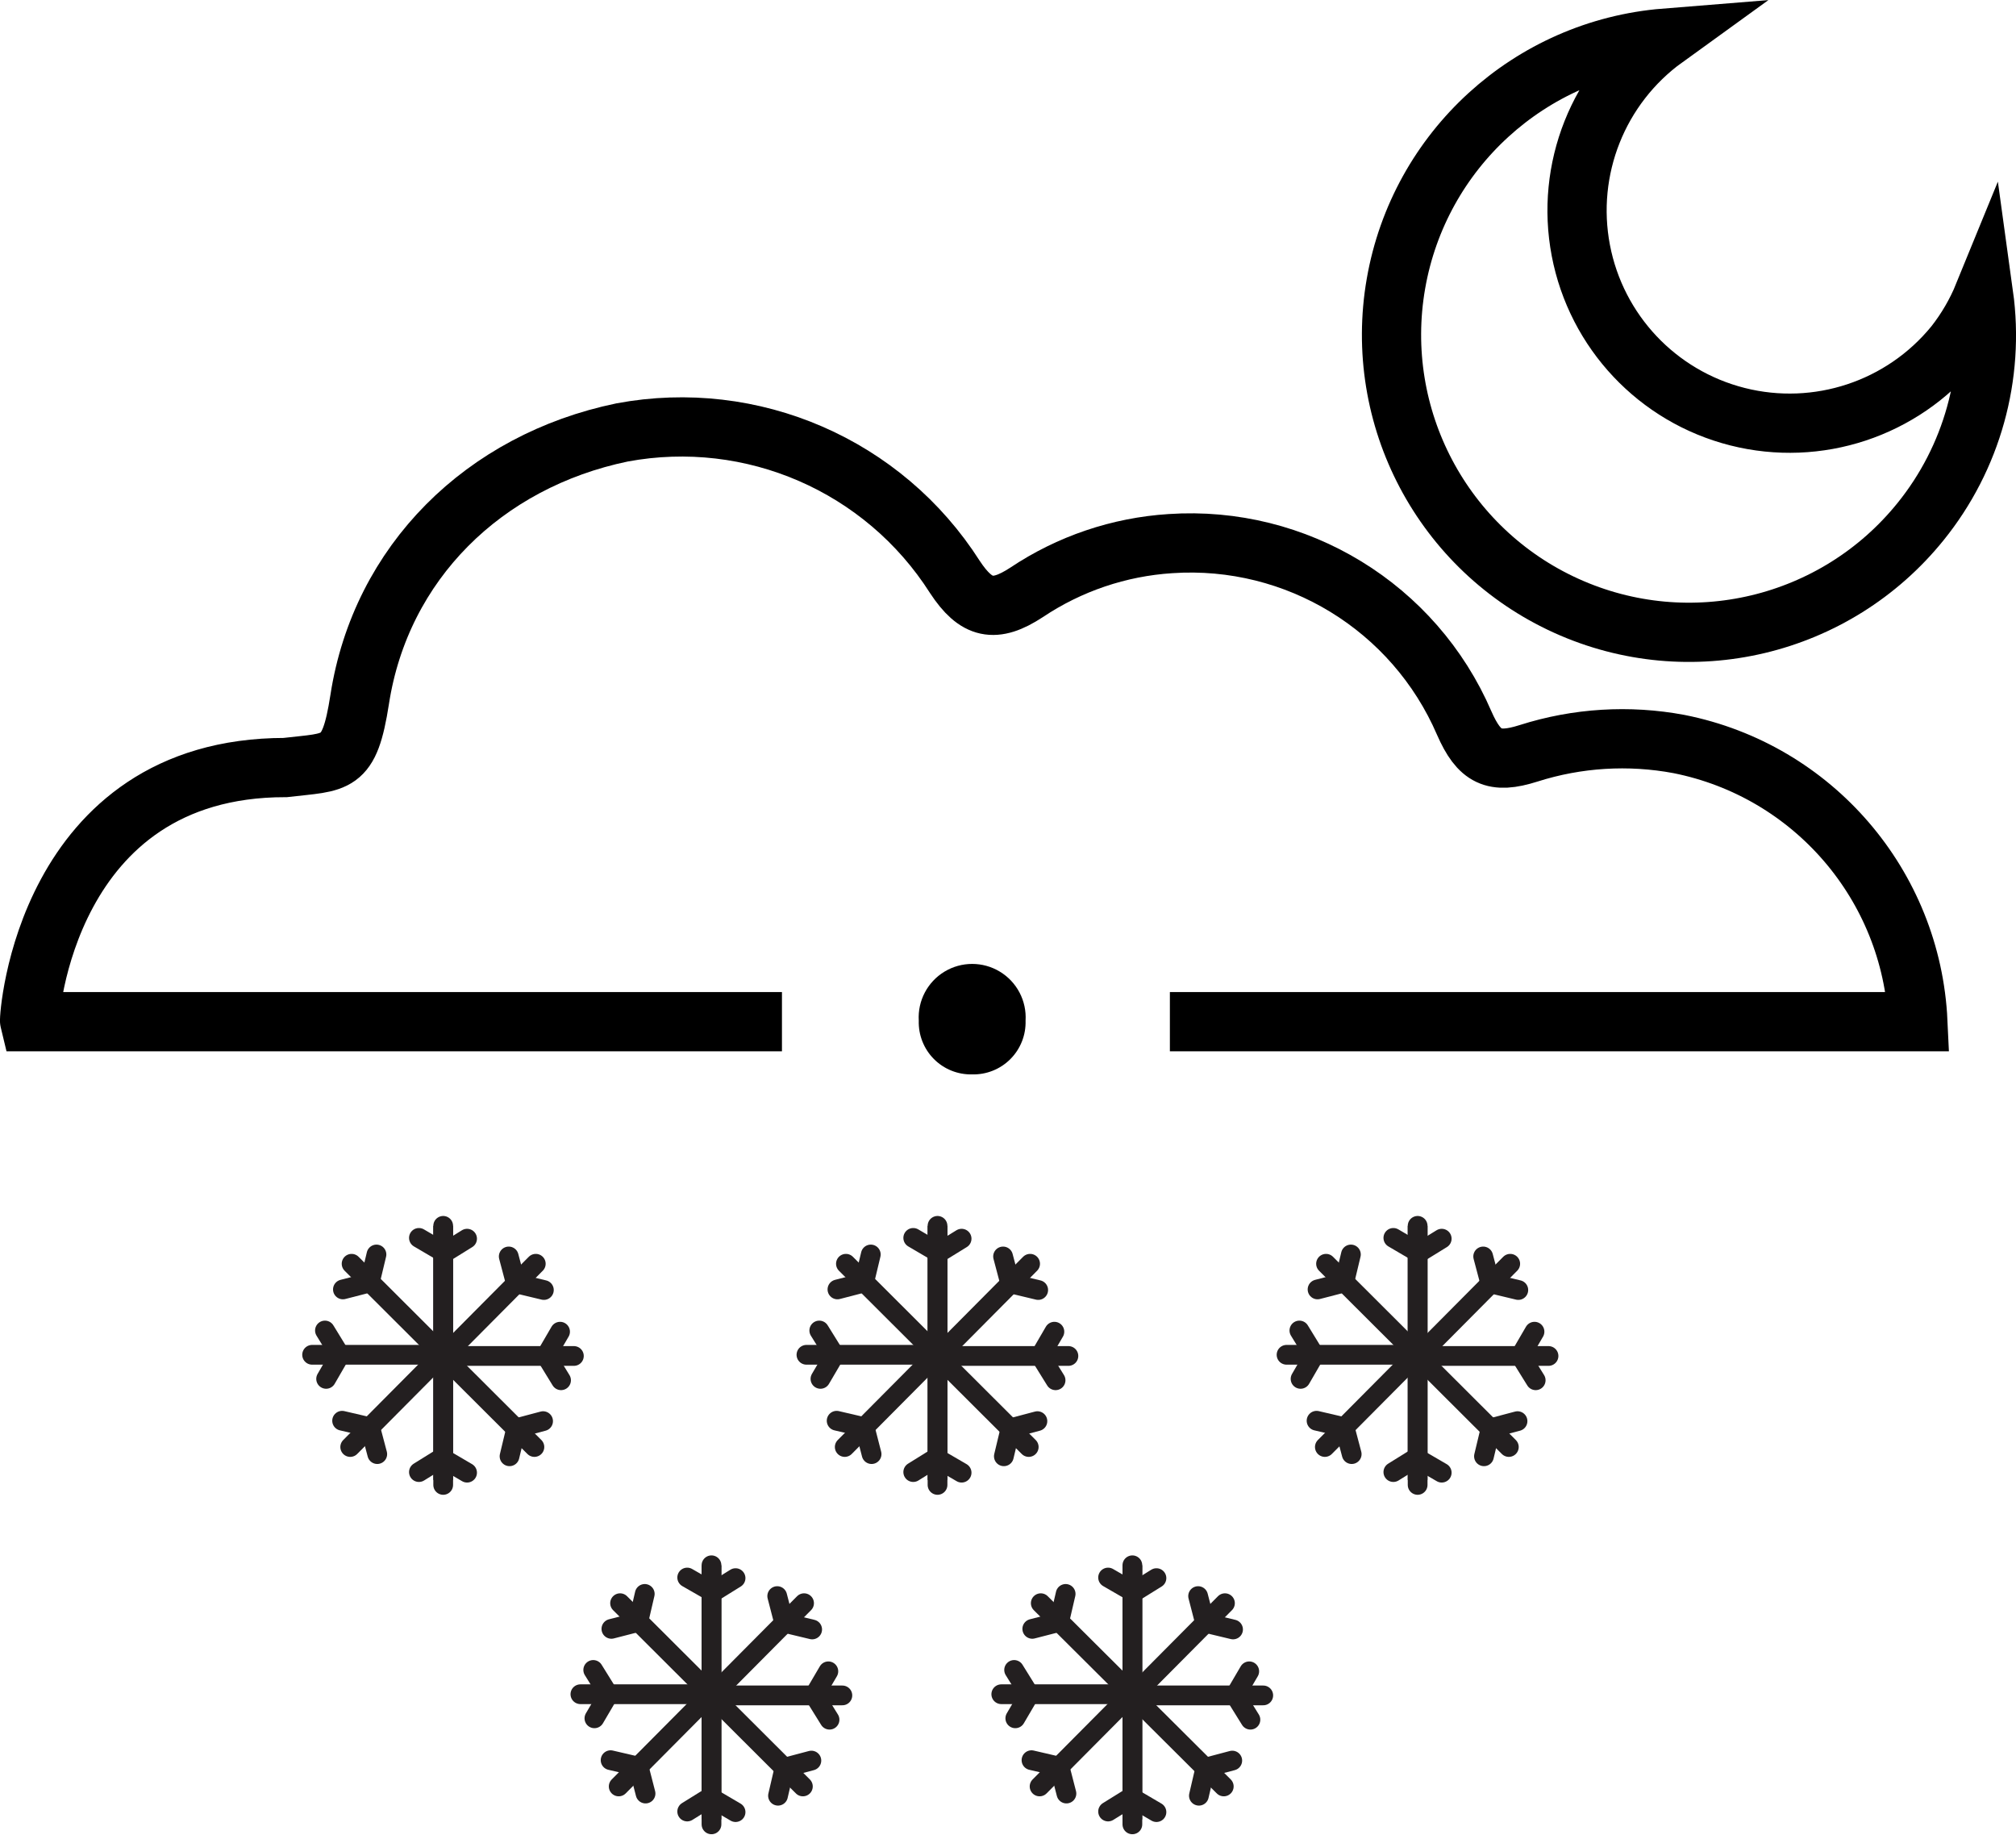
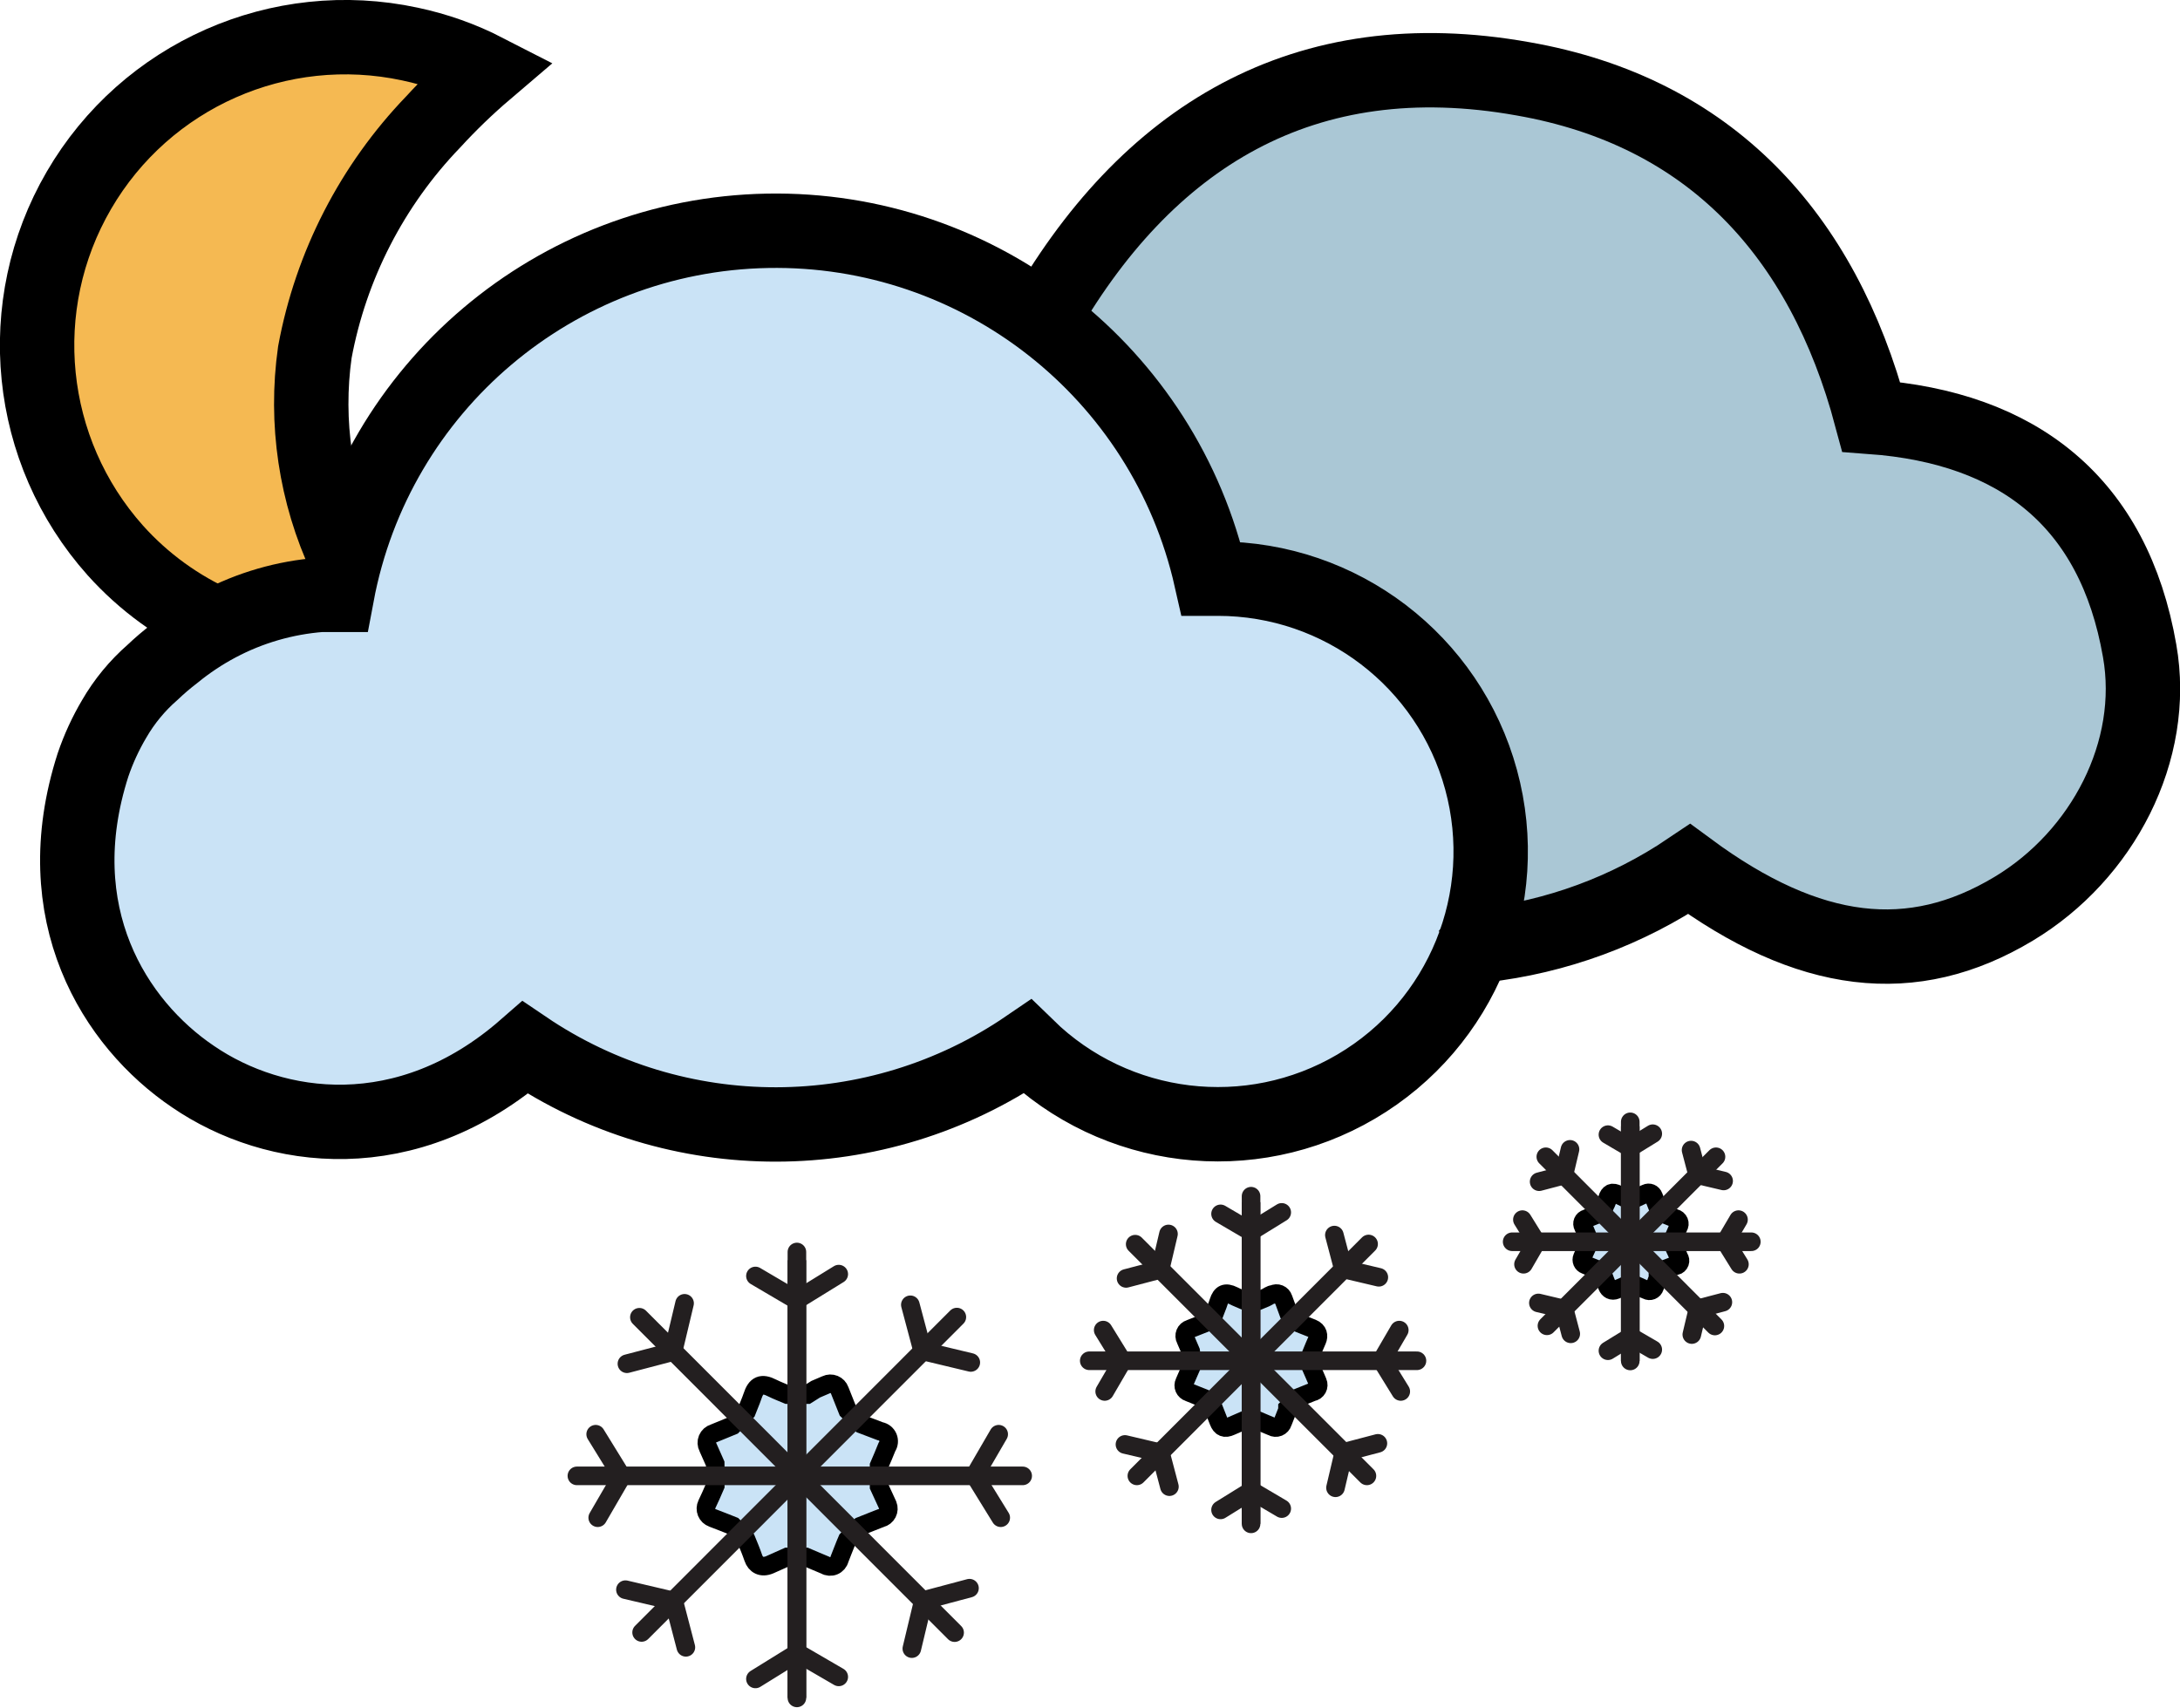
- <svg xmlns="http://www.w3.org/2000/svg" viewBox="0 0 102.12 92.89">
+ <svg xmlns="http://www.w3.org/2000/svg" viewBox="0 0 117.22 91.81">
  <defs>
-     <style>.cls-1,.cls-2,.cls-3{fill:none;stroke-miterlimit:10;}.cls-1,.cls-2{stroke:#231f20;}.cls-1{stroke-linecap:round;}.cls-3{stroke:#000;stroke-width:3px;}</style>
+     <style>.cls-1{fill:#cae3f6;}.cls-2{fill:#f5b952;}.cls-3{fill:#aac7d5;}.cls-4,.cls-5,.cls-6,.cls-7{fill:none;stroke-miterlimit:10;}.cls-4,.cls-7{stroke:#000;}.cls-5,.cls-6{stroke:#231f20;}.cls-6{stroke-linecap:round;}.cls-7{stroke-width:4px;}</style>
  </defs>
  <g id="Layer_2" data-name="Layer 2">
    <g id="Layer_1-2" data-name="Layer 1">
-       <line class="cls-1" x1="47.46" y1="63.5" x2="48.71" y2="62.73" />
-       <line class="cls-1" x1="48.71" y1="74.58" x2="47.49" y2="73.87" />
-       <line class="cls-1" x1="47.49" y1="68.67" x2="52.11" y2="73.28" />
-       <polyline class="cls-1" points="52.55 71.97 51.19 72.33 50.85 73.75" />
-       <line class="cls-1" x1="52.18" y1="64" x2="47.47" y2="68.74" />
-       <polyline class="cls-1" points="50.81 63.63 51.17 64.99 52.59 65.33" />
-       <line class="cls-1" x1="54.12" y1="68.67" x2="47.49" y2="68.67" />
-       <polyline class="cls-1" points="53.41 67.44 52.7 68.66 53.47 69.9" />
-       <line class="cls-2" x1="47.49" y1="74.95" x2="47.49" y2="62.08" />
-       <line class="cls-1" x1="47.49" y1="75.2" x2="47.49" y2="62.08" />
-       <line class="cls-1" x1="47.5" y1="73.78" x2="46.26" y2="74.55" />
-       <line class="cls-1" x1="46.26" y1="62.69" x2="47.47" y2="63.4" />
-       <line class="cls-1" x1="47.47" y1="68.61" x2="42.85" y2="64" />
-       <polyline class="cls-1" points="42.42 65.3 43.77 64.95 44.11 63.53" />
-       <line class="cls-1" x1="42.79" y1="73.28" x2="47.5" y2="68.54" />
-       <polyline class="cls-1" points="44.15 73.64 43.8 72.28 42.38 71.95" />
-       <line class="cls-1" x1="40.85" y1="68.61" x2="47.47" y2="68.61" />
-       <polyline class="cls-1" points="41.56 69.83 42.27 68.62 41.5 67.38" />
-       <line class="cls-1" x1="22.42" y1="63.5" x2="23.66" y2="62.73" />
-       <line class="cls-1" x1="23.66" y1="74.58" x2="22.45" y2="73.87" />
-       <line class="cls-1" x1="22.45" y1="68.67" x2="27.07" y2="73.28" />
-       <polyline class="cls-1" points="27.51 71.97 26.15 72.33 25.81 73.75" />
-       <line class="cls-1" x1="27.14" y1="64" x2="22.43" y2="68.74" />
-       <polyline class="cls-1" points="25.77 63.63 26.13 64.99 27.55 65.33" />
-       <line class="cls-1" x1="29.07" y1="68.67" x2="22.45" y2="68.67" />
-       <polyline class="cls-1" points="28.37 67.44 27.66 68.66 28.42 69.9" />
-       <line class="cls-2" x1="22.45" y1="74.95" x2="22.45" y2="62.08" />
-       <line class="cls-1" x1="22.45" y1="75.2" x2="22.45" y2="62.08" />
-       <line class="cls-1" x1="22.46" y1="73.78" x2="21.22" y2="74.55" />
-       <line class="cls-1" x1="21.22" y1="62.69" x2="22.43" y2="63.4" />
-       <line class="cls-1" x1="22.43" y1="68.61" x2="17.81" y2="64" />
-       <polyline class="cls-1" points="17.37 65.3 18.73 64.95 19.07 63.53" />
-       <line class="cls-1" x1="17.74" y1="73.28" x2="22.45" y2="68.54" />
-       <polyline class="cls-1" points="19.11 73.64 18.75 72.28 17.33 71.95" />
-       <line class="cls-1" x1="15.81" y1="68.61" x2="22.43" y2="68.61" />
-       <polyline class="cls-1" points="16.52 69.83 17.22 68.62 16.46 67.38" />
-       <line class="cls-1" x1="71.78" y1="63.5" x2="73.03" y2="62.73" />
-       <line class="cls-1" x1="73.03" y1="74.58" x2="71.81" y2="73.87" />
-       <line class="cls-1" x1="71.81" y1="68.67" x2="76.43" y2="73.28" />
-       <polyline class="cls-1" points="76.87 71.97 75.51 72.33 75.17 73.75" />
-       <line class="cls-1" x1="76.5" y1="64" x2="71.79" y2="68.74" />
-       <polyline class="cls-1" points="75.13 63.63 75.49 64.99 76.91 65.33" />
-       <line class="cls-1" x1="78.44" y1="68.67" x2="71.81" y2="68.67" />
-       <polyline class="cls-1" points="77.73 67.44 77.02 68.66 77.79 69.9" />
-       <line class="cls-2" x1="71.81" y1="74.95" x2="71.81" y2="62.08" />
-       <line class="cls-1" x1="71.81" y1="75.2" x2="71.81" y2="62.08" />
-       <line class="cls-1" x1="71.82" y1="73.78" x2="70.58" y2="74.55" />
-       <line class="cls-1" x1="70.58" y1="62.69" x2="71.79" y2="63.4" />
-       <line class="cls-1" x1="71.79" y1="68.61" x2="67.17" y2="64" />
-       <polyline class="cls-1" points="66.74 65.3 68.09 64.95 68.43 63.53" />
-       <line class="cls-1" x1="67.11" y1="73.28" x2="71.82" y2="68.54" />
-       <polyline class="cls-1" points="68.47 73.64 68.11 72.28 66.69 71.95" />
-       <line class="cls-1" x1="65.17" y1="68.61" x2="71.79" y2="68.61" />
-       <polyline class="cls-1" points="65.88 69.83 66.58 68.62 65.82 67.38" />
-       <line class="cls-1" x1="57.34" y1="80.69" x2="58.58" y2="79.92" />
-       <line class="cls-1" x1="58.58" y1="91.77" x2="57.37" y2="91.06" />
-       <line class="cls-1" x1="57.36" y1="85.86" x2="61.99" y2="90.47" />
-       <polyline class="cls-1" points="62.42 89.16 61.06 89.52 60.73 90.94" />
-       <line class="cls-1" x1="62.05" y1="81.19" x2="57.34" y2="85.93" />
-       <polyline class="cls-1" points="60.69 80.83 61.04 82.18 62.46 82.52" />
-       <line class="cls-1" x1="63.99" y1="85.86" x2="57.36" y2="85.86" />
-       <polyline class="cls-1" points="63.28 84.64 62.57 85.85 63.34 87.09" />
-       <line class="cls-2" x1="57.36" y1="92.14" x2="57.36" y2="79.27" />
-       <line class="cls-1" x1="57.36" y1="92.39" x2="57.36" y2="79.27" />
-       <line class="cls-1" x1="57.37" y1="90.97" x2="56.13" y2="91.74" />
-       <line class="cls-1" x1="56.13" y1="79.89" x2="57.34" y2="80.59" />
-       <line class="cls-1" x1="57.35" y1="85.8" x2="52.72" y2="81.19" />
-       <polyline class="cls-1" points="52.29 82.49 53.65 82.14 53.98 80.72" />
-       <line class="cls-1" x1="52.66" y1="90.47" x2="57.37" y2="85.73" />
-       <polyline class="cls-1" points="54.02 90.83 53.67 89.47 52.25 89.14" />
-       <line class="cls-1" x1="50.72" y1="85.8" x2="57.35" y2="85.8" />
-       <polyline class="cls-1" points="51.43 87.02 52.14 85.81 51.37 84.57" />
-       <line class="cls-1" x1="36.02" y1="80.69" x2="37.26" y2="79.92" />
-       <line class="cls-1" x1="37.26" y1="91.77" x2="36.05" y2="91.06" />
-       <line class="cls-1" x1="36.05" y1="85.86" x2="40.67" y2="90.47" />
-       <polyline class="cls-1" points="41.1 89.16 39.74 89.52 39.41 90.94" />
-       <line class="cls-1" x1="40.73" y1="81.19" x2="36.02" y2="85.93" />
-       <polyline class="cls-1" points="39.37 80.83 39.72 82.18 41.14 82.52" />
-       <line class="cls-1" x1="42.67" y1="85.86" x2="36.05" y2="85.86" />
-       <polyline class="cls-1" points="41.96 84.64 41.25 85.85 42.02 87.09" />
-       <line class="cls-2" x1="36.04" y1="92.14" x2="36.04" y2="79.27" />
-       <line class="cls-1" x1="36.04" y1="92.39" x2="36.04" y2="79.27" />
-       <line class="cls-1" x1="36.05" y1="90.97" x2="34.81" y2="91.74" />
-       <line class="cls-1" x1="34.81" y1="79.89" x2="36.03" y2="80.59" />
-       <line class="cls-1" x1="36.03" y1="85.8" x2="31.41" y2="81.19" />
-       <polyline class="cls-1" points="30.97 82.49 32.33 82.14 32.66 80.72" />
-       <line class="cls-1" x1="31.34" y1="90.47" x2="36.05" y2="85.73" />
-       <polyline class="cls-1" points="32.7 90.83 32.35 89.47 30.93 89.14" />
-       <line class="cls-1" x1="29.4" y1="85.8" x2="36.03" y2="85.8" />
-       <polyline class="cls-1" points="30.11 87.02 30.82 85.81 30.05 84.57" />
-       <path class="cls-3" d="M59.26,51.74H97.15a15.05,15.05,0,0,0-12.1-14.06,15.63,15.63,0,0,0-7.62.47c-1.76.56-2.5.2-3.26-1.53a15.1,15.1,0,0,0-14.88-9.09A14.81,14.81,0,0,0,52,30c-1.62,1.06-2.55.86-3.63-.78A16.42,16.42,0,0,0,31.51,21.9c-7,1.45-12.22,6.6-13.29,13.52-.53,3.41-1.13,3.14-3.77,3.45-12.16,0-13,12.67-12.95,12.87H39.61" />
-       <path d="M49.24,54.41a2.64,2.64,0,0,1-2.7-2.72,2.71,2.71,0,1,1,5.41,0A2.64,2.64,0,0,1,49.24,54.41Z" />
-       <path class="cls-3" d="M99,17.47h0A10.77,10.77,0,1,1,84.35,1.93,15.07,15.07,0,1,0,97.29,26.41h0a15,15,0,0,0,3.19-11.48A10.56,10.56,0,0,1,99,17.47Z" />
+       <path class="cls-1" d="M47.73,80.85l-.46-1V78.74q.21-.49.42-1a.55.55,0,0,0-.36-.85l-1-.39-.75-.73-.43-1.09a.53.53,0,0,0-.73-.29c-.19.07-.38.16-.56.24l-.49.22H42.34c-.28-.13-.55-.23-.81-.36-.58-.29-.88-.15-1.07.44-.09.28-.21.54-.32.83l-.75.75-1,.41a.54.54,0,0,0-.32.77l.39.88a1.09,1.09,0,0,1,0,.14v1.06c-.15.37-.31.71-.45,1.06a.51.51,0,0,0,.3.72l.57.23.53.2.71.73c.14.34.27.66.39,1s.43.55.88.35l.94-.41h1l.54.23.5.21a.53.53,0,0,0,.77-.32l.35-.9.06-.15.73-.73.88-.35.21-.08A.53.53,0,0,0,47.73,80.85Z" />
+       <path class="cls-1" d="M70.85,74.25c-.1-.25-.22-.5-.33-.77v-.79l.3-.7c.14-.32.06-.51-.26-.63l-.71-.28-.56-.54-.31-.8a.39.39,0,0,0-.54-.22L68,69.7l-.36.16h-.78c-.2-.09-.4-.16-.59-.26-.43-.22-.65-.11-.79.33-.06.2-.15.39-.23.6l-.56.56-.76.3a.39.39,0,0,0-.23.56l.28.64a.49.49,0,0,1,0,.11v.78l-.34.78a.38.38,0,0,0,.23.53l.42.17.38.15.53.53.28.72c.13.33.32.4.65.26l.69-.3h.77l.4.17.36.16A.39.39,0,0,0,69,76.4c.09-.22.17-.44.26-.65a.78.78,0,0,1,0-.12l.53-.53.65-.26.15-.06A.38.38,0,0,0,70.85,74.25Z" />
+       <path class="cls-1" d="M90.28,67.54,90,67v-.58l.22-.52c.1-.23,0-.36-.19-.45l-.52-.21-.4-.4c-.08-.2-.15-.39-.23-.57a.28.28,0,0,0-.39-.16l-.3.13-.26.11h-.57L87,64.15c-.31-.16-.47-.08-.57.24,0,.15-.11.29-.17.44l-.41.41-.55.22a.28.28,0,0,0-.17.41c.07.15.14.31.2.47s0,0,0,.08V67l-.25.57a.29.29,0,0,0,.17.39l.3.12.28.11.39.39.21.52c.09.24.23.3.47.19l.5-.22H88l.29.12.26.12a.29.29,0,0,0,.42-.18l.18-.47,0-.09.39-.39L90,68l.11,0A.29.29,0,0,0,90.28,67.54Z" />
+       <path class="cls-2" d="M18.58,30.75a19.61,19.61,0,0,1-1.65-11A24.17,24.17,0,0,1,23.29,7.35,34,34,0,0,1,26.13,4.6a15.87,15.87,0,0,0-4.08-1.44A16.56,16.56,0,0,0,6.2,30.38a16.23,16.23,0,0,0,5.51,4.05" />
+       <path class="cls-3" d="M78.5,52.09a1.23,1.23,0,0,1,.77-.46,24.82,24.82,0,0,0,11.14-4.11c6.44,4.76,12,5.41,17.45,2.13,4.78-2.85,7.7-8.49,6.76-13.84-1.38-8-6.52-12-14.43-12.58C97.55,13.39,91.52,6.82,81.48,5c-11.75-2.1-20.3,3.05-26,13.23" />
+       <path class="cls-1" d="M65.05,31.9l-.35,0a24,24,0,0,0-47,.87c-.29,0-.58,0-.87,0a14,14,0,0,0-5.53,1.59A14.44,14.44,0,0,0,8.93,36a14.21,14.21,0,0,0-1.17,1,10.11,10.11,0,0,0-2.06,2.5,13.24,13.24,0,0,0-1.13,2.39C2,49.88,5.73,55.84,10,58.69s11.5,4,17.85-1.57a24,24,0,0,0,27,0A14.67,14.67,0,1,0,65.05,31.9Z" />
+       <path class="cls-4" d="M47.73,80.94l-.46-1V78.82c.14-.33.28-.64.42-1a.55.55,0,0,0-.36-.85l-1-.38-.75-.74-.43-1.08a.53.53,0,0,0-.73-.3l-.56.24L43.4,75H42.34c-.28-.12-.55-.22-.81-.35-.58-.3-.88-.16-1.07.44-.09.27-.21.53-.32.82l-.75.76-1,.41a.53.53,0,0,0-.32.76l.39.88a1.31,1.31,0,0,1,0,.15V79.9c-.15.36-.31.7-.45,1a.53.53,0,0,0,.3.73l.57.22.53.21.71.73c.14.34.27.65.39,1s.43.55.88.36l.94-.42h1l.54.23.5.21a.52.52,0,0,0,.77-.32c.12-.3.23-.6.35-.89a1.14,1.14,0,0,1,.06-.15l.73-.74.88-.35.21-.08A.52.52,0,0,0,47.73,80.94Z" />
+       <line class="cls-5" x1="42.85" y1="67.77" x2="42.85" y2="91.31" />
+       <line class="cls-6" x1="42.85" y1="67.33" x2="42.85" y2="91.31" />
+       <polyline class="cls-6" points="40.62 68.62 42.83 69.92 45.1 68.52" />
+       <polyline class="cls-6" points="45.1 90.18 42.88 88.89 40.62 90.29" />
+       <line class="cls-6" x1="34.38" y1="70.84" x2="51.33" y2="87.8" />
+       <polyline class="cls-6" points="33.71 73.34 36.19 72.69 36.81 70.09" />
+       <polyline class="cls-6" points="52.13 85.41 49.65 86.07 49.03 88.66" />
+       <line class="cls-6" x1="51.45" y1="70.83" x2="34.5" y2="87.79" />
+       <polyline class="cls-6" points="48.95 70.17 49.61 72.65 52.2 73.27" />
+       <polyline class="cls-6" points="36.88 88.59 36.23 86.1 33.63 85.49" />
+       <line class="cls-6" x1="54.99" y1="79.37" x2="31.02" y2="79.37" />
+       <polyline class="cls-6" points="53.7 77.13 52.41 79.35 53.81 81.62" />
+       <polyline class="cls-6" points="32.14 81.62 33.43 79.4 32.03 77.13" />
+       <path class="cls-4" d="M70.85,74.33c-.1-.25-.22-.5-.33-.76v-.79c.1-.25.2-.48.3-.71s.06-.5-.26-.63l-.71-.28-.56-.54L69,69.83a.38.38,0,0,0-.54-.22c-.14,0-.27.12-.41.18l-.36.15h-.78c-.2-.09-.4-.16-.59-.26-.43-.21-.65-.11-.79.33-.06.2-.15.39-.23.61l-.56.55-.76.3a.39.39,0,0,0-.23.56c.09.22.19.43.28.65a.28.28,0,0,1,0,.11v.77l-.34.78a.38.38,0,0,0,.23.53l.42.17.38.15.53.54.28.71c.13.33.32.41.65.26l.69-.3h.77l.4.17.36.15a.39.39,0,0,0,.57-.23l.26-.66,0-.11.53-.54.65-.26.15-.06A.38.38,0,0,0,70.85,74.33Z" />
+       <line class="cls-5" x1="67.27" y1="64.65" x2="67.27" y2="81.95" />
+       <line class="cls-6" x1="67.27" y1="64.33" x2="67.27" y2="81.95" />
+       <polyline class="cls-6" points="65.63 65.28 67.25 66.23 68.92 65.2" />
+       <polyline class="cls-6" points="68.92 81.13 67.29 80.17 65.63 81.2" />
+       <line class="cls-6" x1="61.04" y1="66.91" x2="73.5" y2="79.37" />
+       <polyline class="cls-6" points="60.55 68.75 62.38 68.27 62.83 66.36" />
+       <polyline class="cls-6" points="74.09 77.62 72.26 78.1 71.81 80.01" />
+       <line class="cls-6" x1="73.59" y1="66.9" x2="61.13" y2="79.37" />
+       <polyline class="cls-6" points="71.75 66.42 72.23 68.24 74.14 68.69" />
+       <polyline class="cls-6" points="62.88 79.95 62.4 78.13 60.49 77.68" />
+       <line class="cls-6" x1="76.19" y1="73.18" x2="58.57" y2="73.18" />
+       <polyline class="cls-6" points="75.24 71.53 74.29 73.16 75.32 74.83" />
+       <polyline class="cls-6" points="59.4 74.83 60.35 73.2 59.32 71.53" />
+       <path class="cls-4" d="M90.28,67.63c-.08-.19-.16-.37-.25-.56v-.58l.22-.51a.3.3,0,0,0-.19-.46l-.52-.21-.4-.39c-.08-.21-.15-.39-.23-.58a.28.28,0,0,0-.39-.16l-.3.13-.26.12h-.57L87,64.24c-.31-.16-.47-.09-.57.23,0,.15-.11.29-.17.45l-.41.4-.55.22a.28.28,0,0,0-.17.41c.07.16.14.31.2.47s0,0,0,.08v.57c-.09.19-.17.38-.25.56a.29.29,0,0,0,.17.39l.3.12.28.11.39.39c.07.19.14.36.21.53s.23.29.47.19l.5-.22H88l.29.13.26.11a.29.29,0,0,0,.42-.17l.18-.48,0-.08.39-.4.47-.18.11,0A.28.28,0,0,0,90.28,67.63Z" />
+       <line class="cls-5" x1="87.66" y1="60.57" x2="87.66" y2="73.19" />
+       <line class="cls-6" x1="87.66" y1="60.33" x2="87.66" y2="73.19" />
+       <polyline class="cls-6" points="86.46 61.02 87.65 61.72 88.87 60.97" />
+       <polyline class="cls-6" points="88.87 72.58 87.68 71.89 86.46 72.64" />
+       <line class="cls-6" x1="83.12" y1="62.21" x2="92.21" y2="71.31" />
+       <polyline class="cls-6" points="82.76 63.55 84.09 63.2 84.42 61.81" />
+       <polyline class="cls-6" points="92.64 70.03 91.3 70.38 90.97 71.77" />
+       <line class="cls-6" x1="92.27" y1="62.21" x2="83.18" y2="71.3" />
+       <polyline class="cls-6" points="90.93 61.85 91.28 63.18 92.68 63.51" />
+       <polyline class="cls-6" points="84.46 71.73 84.11 70.4 82.72 70.07" />
+       <line class="cls-6" x1="94.17" y1="66.78" x2="81.31" y2="66.78" />
+       <polyline class="cls-6" points="93.48 65.59 92.78 66.78 93.53 67.99" />
+       <polyline class="cls-6" points="81.92 67.99 82.61 66.8 81.86 65.59" />
+       <path class="cls-7" d="M18.58,30a19.63,19.63,0,0,1-1.65-11.06A24.21,24.21,0,0,1,23.29,6.56a32.14,32.14,0,0,1,2.84-2.74,16.28,16.28,0,0,0-4.08-1.45A16.57,16.57,0,0,0,6.2,29.6a16.23,16.23,0,0,0,5.51,4" />
+       <path class="cls-7" d="M78.93,51.31a1.29,1.29,0,0,1,.77-.47,24.84,24.84,0,0,0,11.13-4.1c6.44,4.75,12,5.41,17.45,2.13C113.06,46,116,40.38,115.05,35c-1.39-8-6.53-12-14.43-12.58C98,12.61,91.94,6,81.9,4.24c-11.74-2.1-20.29,3.05-26,13.23" />
+       <path class="cls-7" d="M65.48,31.12l-.36,0a24,24,0,0,0-47,.87l-.87,0a14.06,14.06,0,0,0-5.52,1.6,14.44,14.44,0,0,0-2.36,1.57,14.06,14.06,0,0,0-1.17,1,9.89,9.89,0,0,0-2.06,2.5A13.24,13.24,0,0,0,5,41.14c-2.57,8,1.16,13.91,5.38,16.76,4.38,3,11.5,4,17.86-1.56a24,24,0,0,0,27-.05A14.67,14.67,0,1,0,65.48,31.12Z" />
    </g>
  </g>
</svg>
